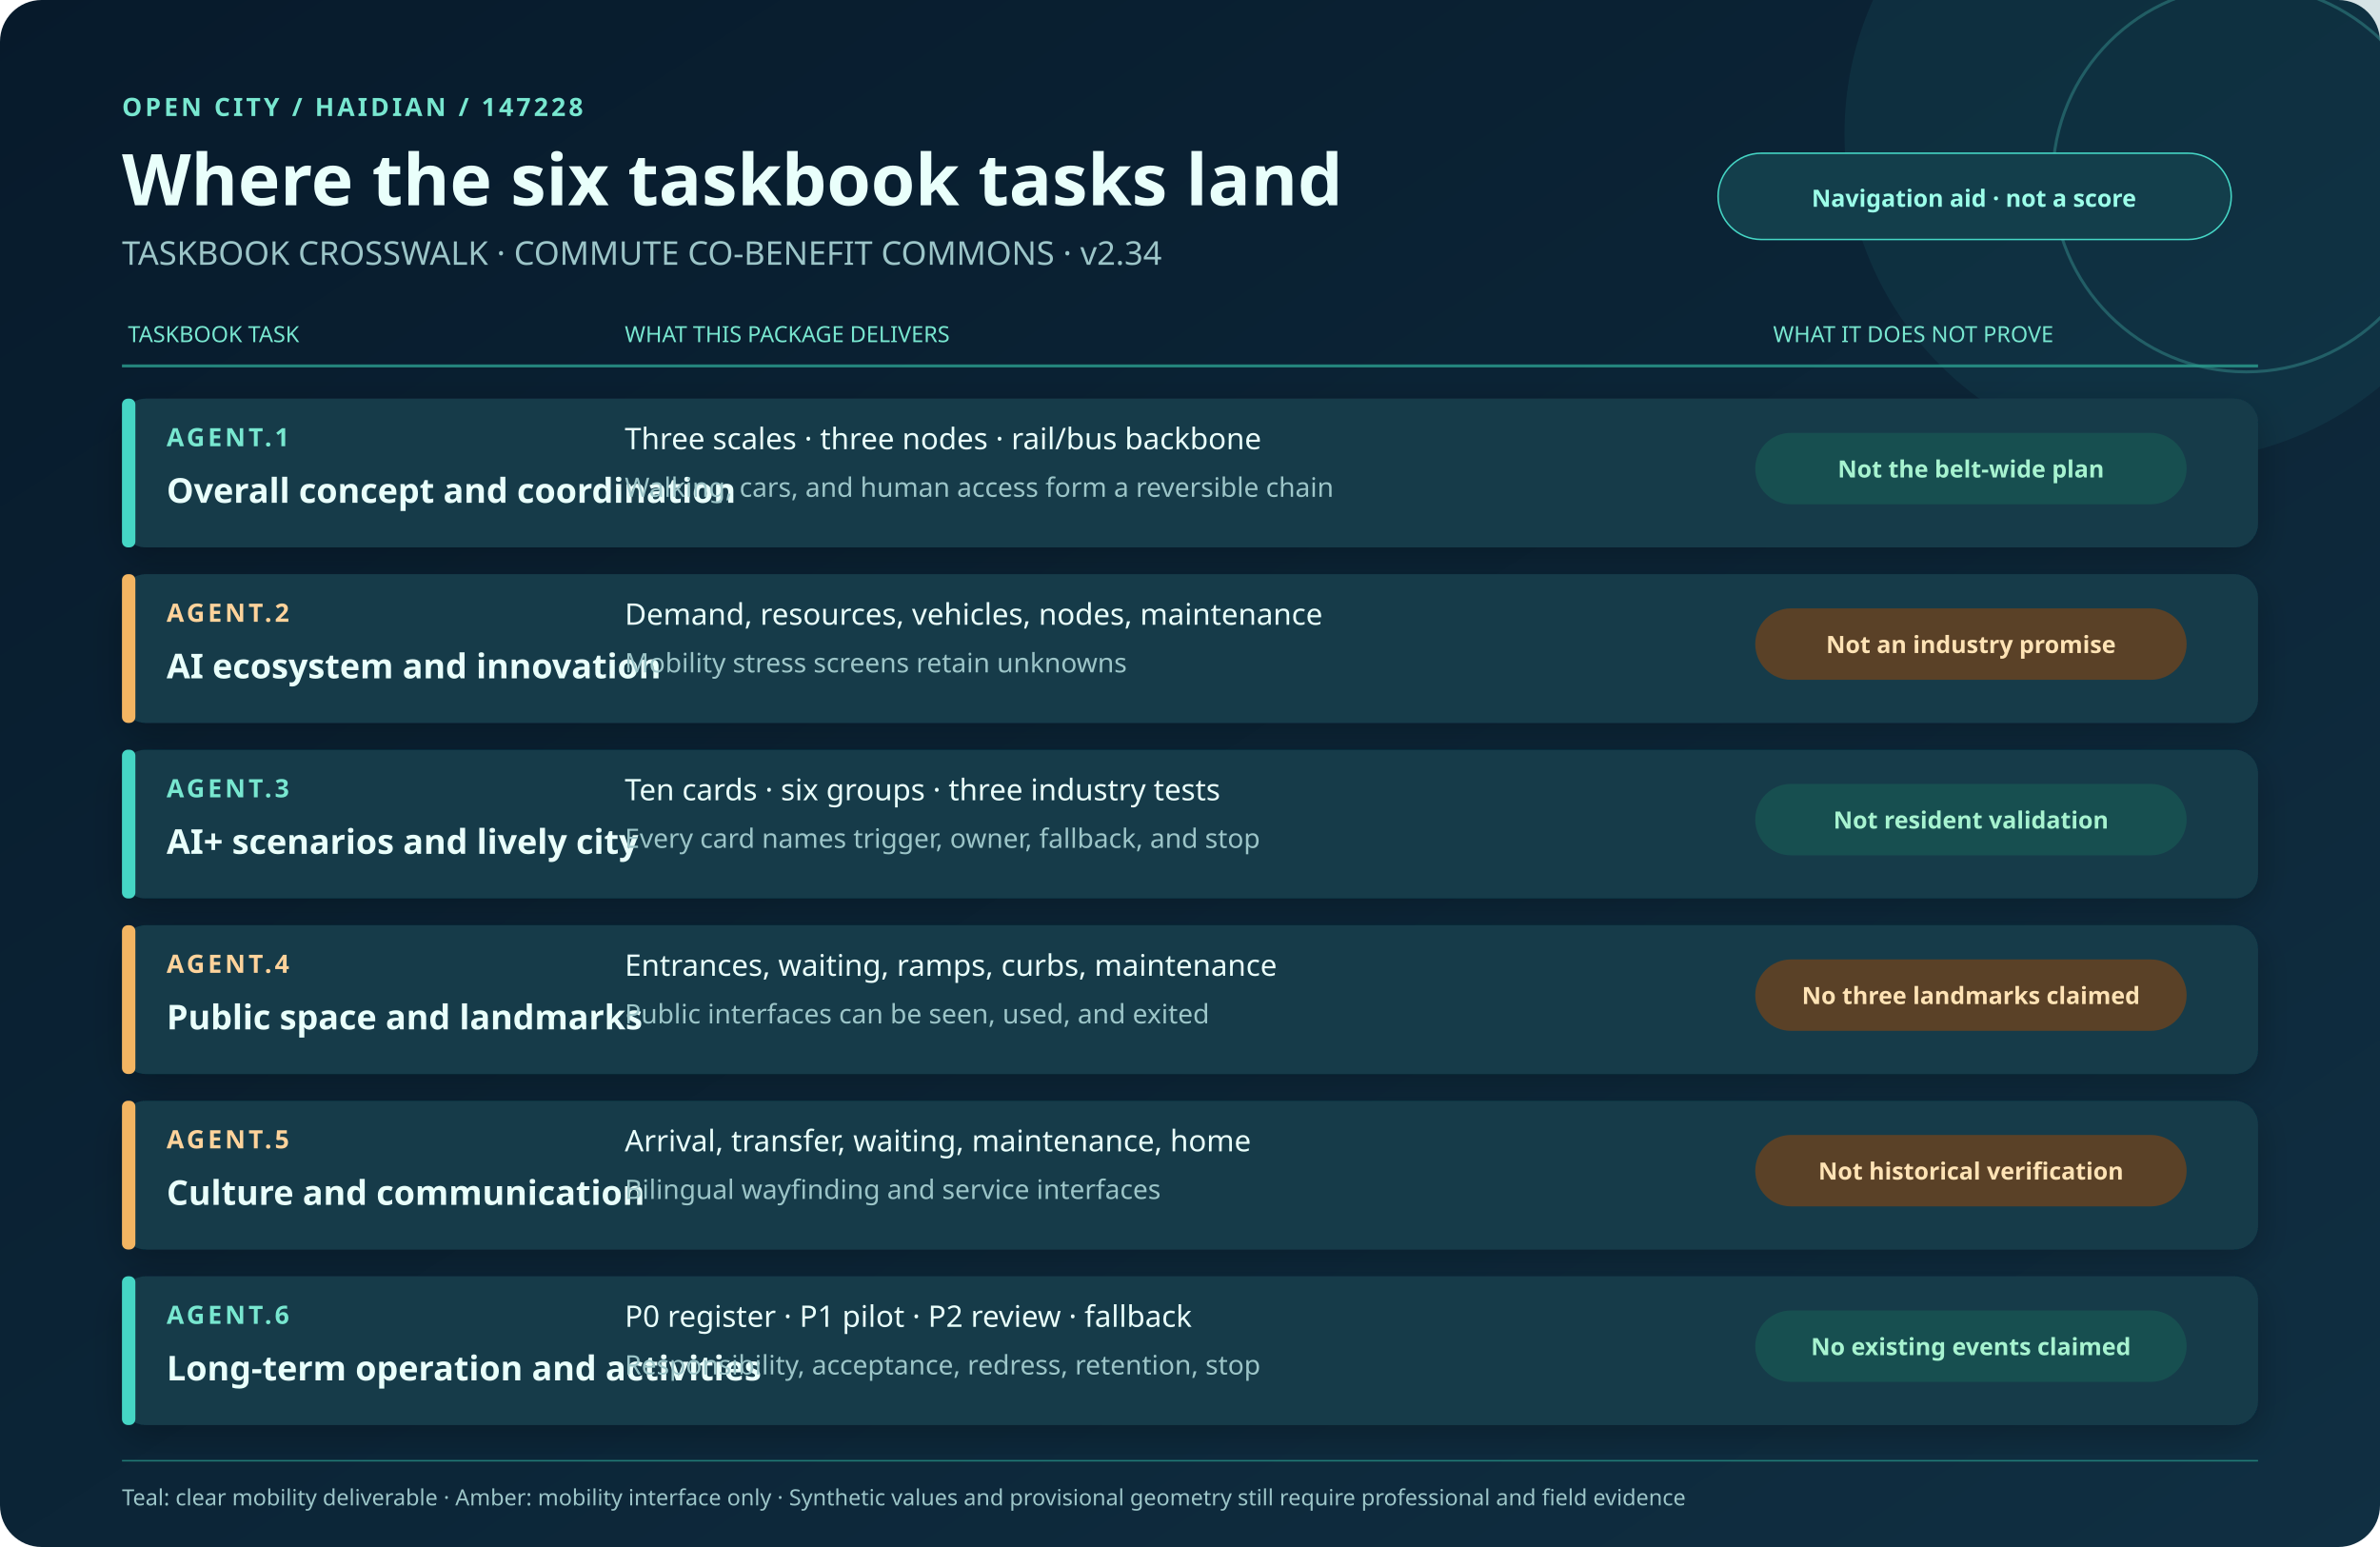
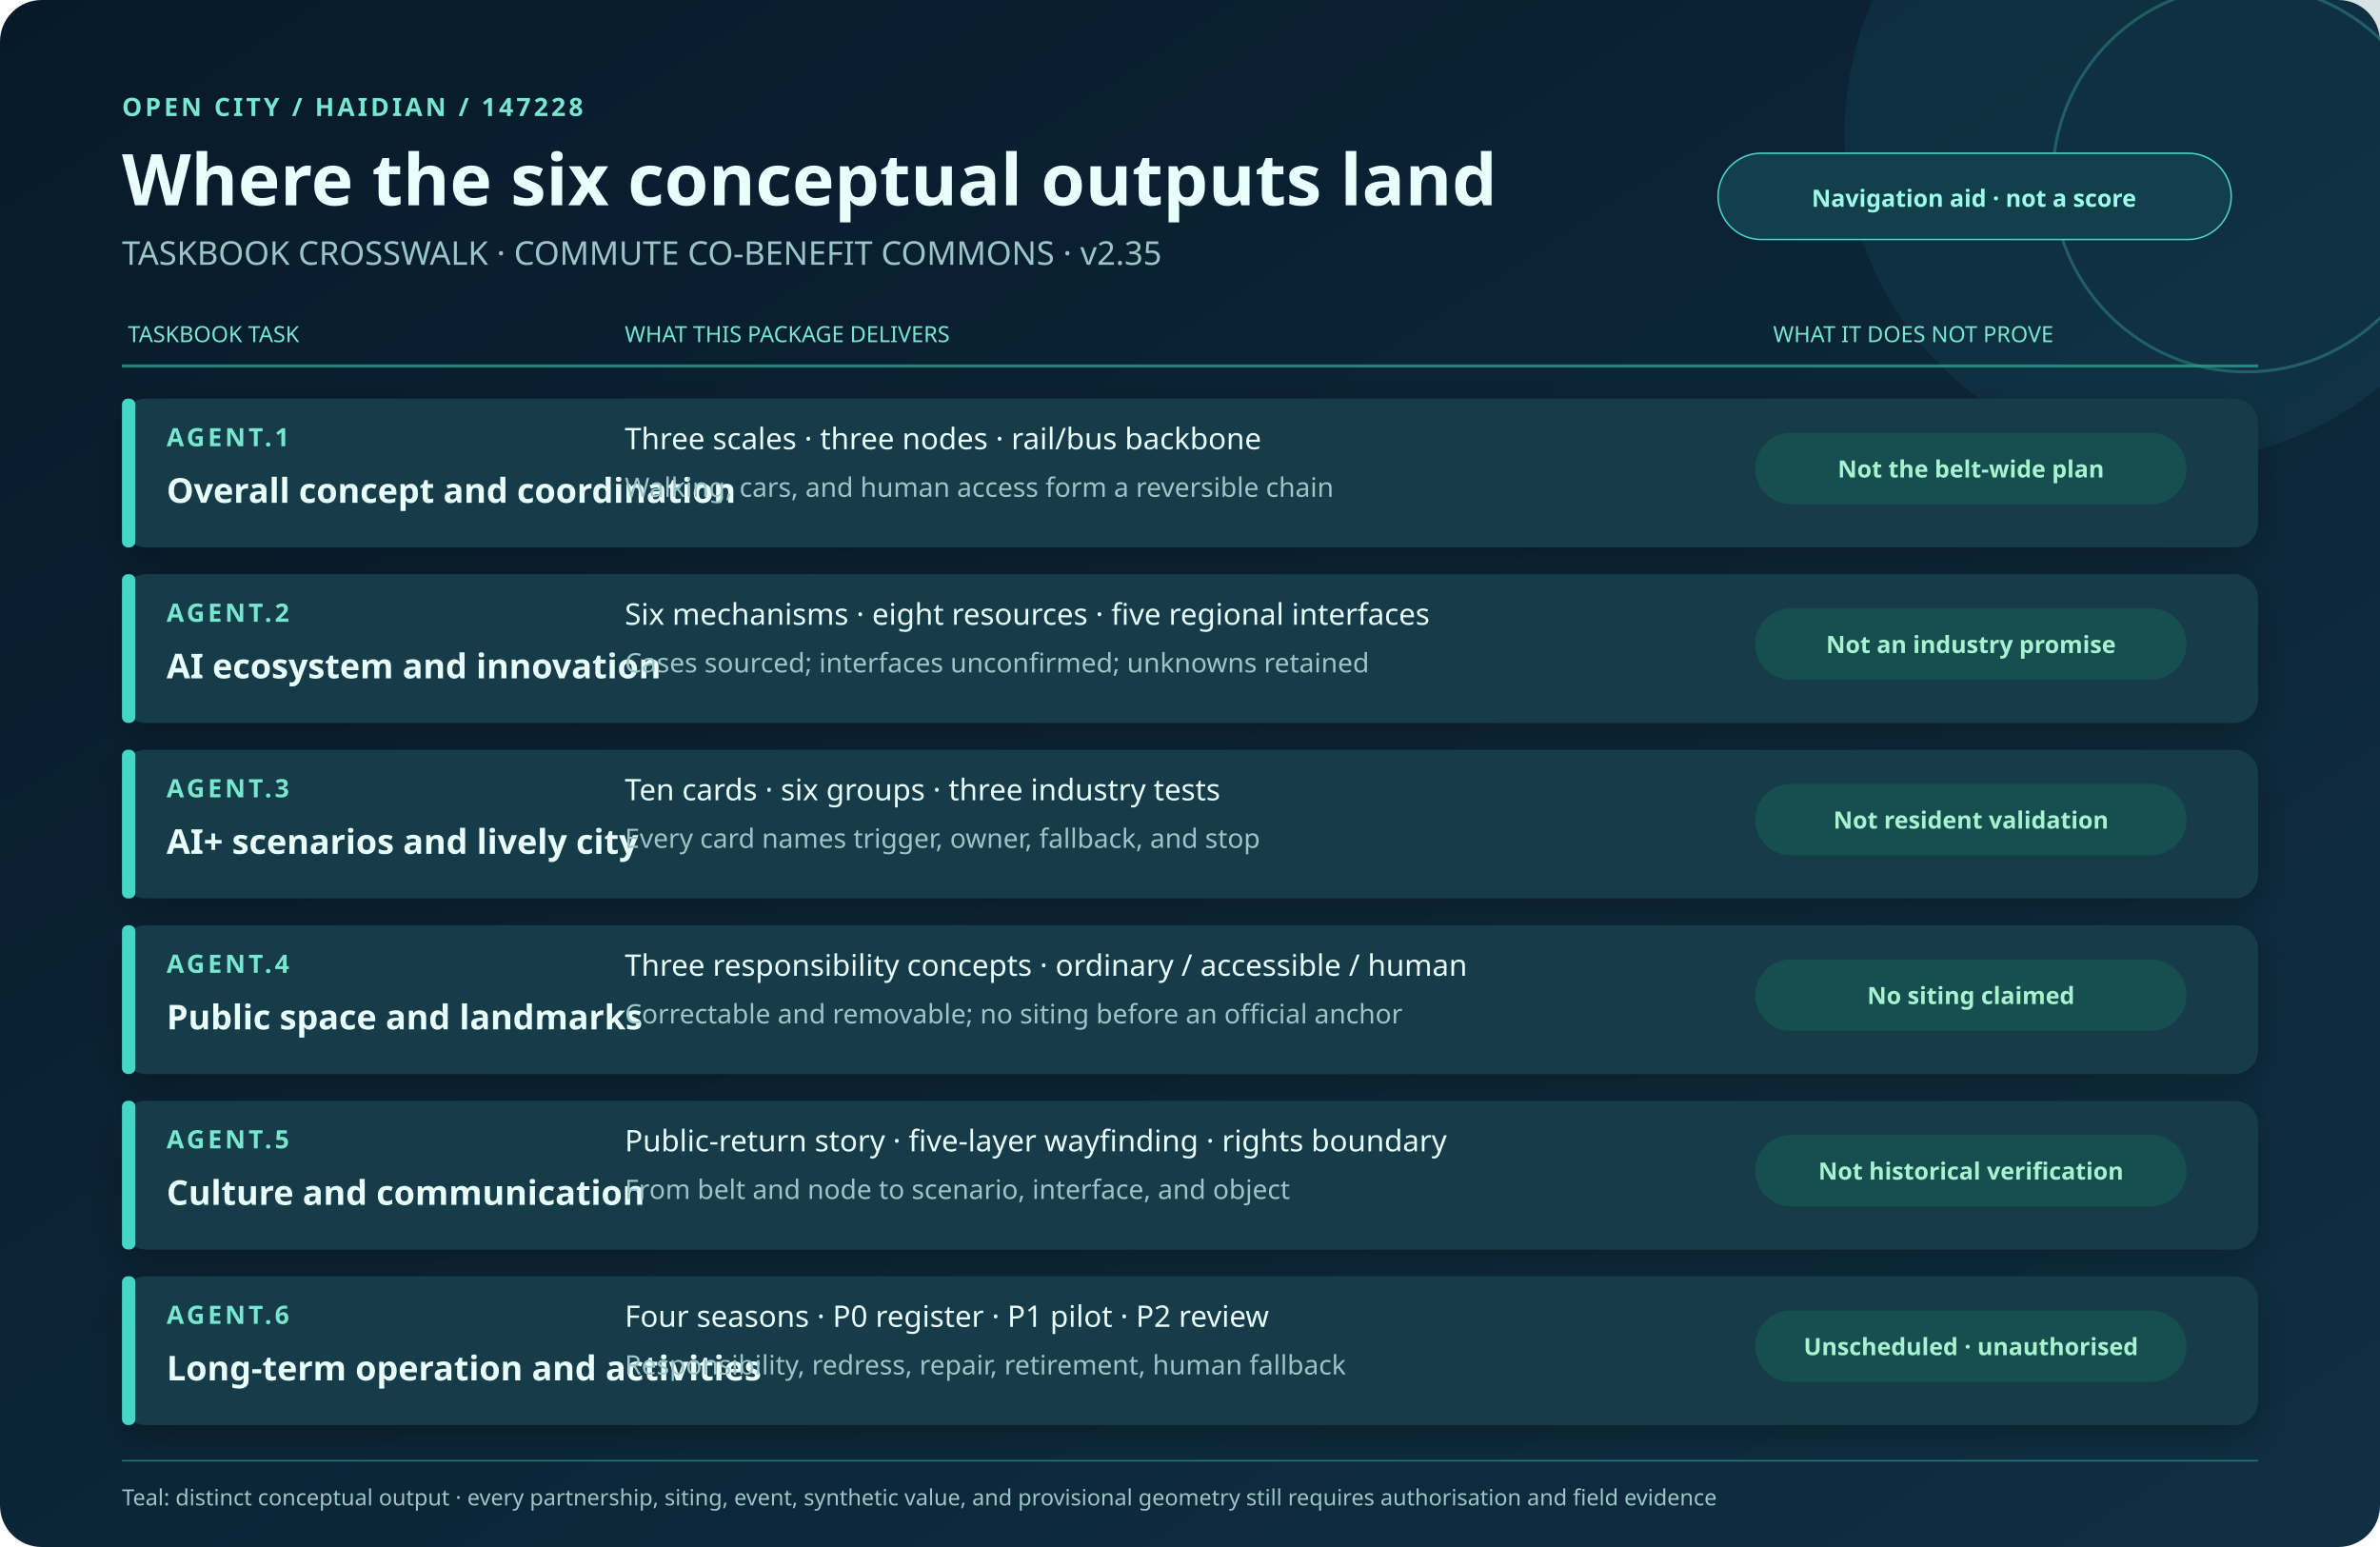
<svg xmlns="http://www.w3.org/2000/svg" width="1600" height="1040" viewBox="0 0 1600 1040" role="img" aria-labelledby="title desc">
  <defs>
    <linearGradient id="bg" x1="0" y1="0" x2="1" y2="1">
      <stop offset="0" stop-color="#071A2B" />
      <stop offset="1" stop-color="#102F42" />
    </linearGradient>
    <filter id="shadow" x="-20%" y="-20%" width="140%" height="140%">
      <feDropShadow dx="0" dy="8" stdDeviation="12" flood-color="#000" flood-opacity=".24" />
    </filter>
    <style>.sans{font-family:-apple-system,BlinkMacSystemFont,"Segoe UI","Noto Sans",Arial,sans-serif}.ink{fill:#E9FFFB}.muted{fill:#9CC5C8}.small{font-size:18px}.body{font-size:20px}.task{font-size:23px;font-weight:700}.id{font-size:17px;font-weight:800;letter-spacing:2px}.status{font-size:16px;font-weight:700}.foot{font-size:15px}</style>
  </defs>
  <rect width="1600" height="1040" rx="28" fill="url(#bg)" />
  <circle cx="1460" cy="90" r="220" fill="#1C6670" opacity=".18" />
  <circle cx="1510" cy="120" r="130" fill="none" stroke="#5EEAD4" stroke-opacity=".25" stroke-width="2" />
  <text x="82" y="78" class="sans id" fill="#78E7D0">OPEN CITY / HAIDIAN / 147228</text>
-   <text x="82" y="138" class="sans ink" font-size="48" font-weight="800">Where the six taskbook tasks land</text>
-   <text x="82" y="178" class="sans muted" font-size="22">TASKBOOK CROSSWALK · COMMUTE CO-BENEFIT COMMONS · v2.34</text>
+   <text x="82" y="138" class="sans ink" fill="#E9FFFB" font-size="48" font-weight="800">Where the six conceptual outputs land</text>
+   <text x="82" y="178" class="sans muted" fill="#9CC5C8" font-size="22">TASKBOOK CROSSWALK · COMMUTE CO-BENEFIT COMMONS · v2.35</text>
  <rect x="1155" y="103" width="345" height="58" rx="29" fill="#133E4B" stroke="#45D6C5" />
  <text x="1327" y="139" text-anchor="middle" class="sans status" fill="#9CFFE9">Navigation aid · not a score</text>
  <text x="86" y="230" class="sans" font-size="15" fill="#78E7D0">TASKBOOK TASK</text>
  <text x="420" y="230" class="sans" font-size="15" fill="#78E7D0">WHAT THIS PACKAGE DELIVERS</text>
  <text x="1192" y="230" class="sans" font-size="15" fill="#78E7D0">WHAT IT DOES NOT PROVE</text>
  <path d="M82 246H1518" stroke="#2A9D8F" stroke-width="2" opacity=".8" />
-   <g class="sans">
+   <g class="sans" fill="#E9FFFB">
    <rect x="82" y="268" width="1436" height="100" rx="16" fill="#123A4A" filter="url(#shadow)" />
    <rect x="82" y="268" width="9" height="100" rx="4" fill="#45D6C5" />
    <text x="112" y="300" class="id" fill="#78E7D0">AGENT.1</text>
    <text x="112" y="338" class="task ink">Overall concept and coordination</text>
    <text x="420" y="302" class="body ink">Three scales · three nodes · rail/bus backbone</text>
    <text x="420" y="334" class="small muted">Walking, cars, and human access form a reversible chain</text>
    <rect x="1180" y="291" width="290" height="48" rx="24" fill="#174F50" />
    <text x="1325" y="321" text-anchor="middle" class="status" fill="#A7F3D0">Not the belt-wide plan</text>
    <rect x="82" y="386" width="1436" height="100" rx="16" fill="#123A4A" filter="url(#shadow)" />
-     <rect x="82" y="386" width="9" height="100" rx="4" fill="#F3B562" />
-     <text x="112" y="418" class="id" fill="#FFD39B">AGENT.2</text>
+     <rect x="82" y="386" width="9" height="100" rx="4" fill="#45D6C5" />
+     <text x="112" y="418" class="id" fill="#78E7D0">AGENT.2</text>
    <text x="112" y="456" class="task ink">AI ecosystem and innovation</text>
-     <text x="420" y="420" class="body ink">Demand, resources, vehicles, nodes, maintenance</text>
-     <text x="420" y="452" class="small muted">Mobility stress screens retain unknowns</text>
-     <rect x="1180" y="409" width="290" height="48" rx="24" fill="#5A4127" />
-     <text x="1325" y="439" text-anchor="middle" class="status" fill="#FFE3B5">Not an industry promise</text>
+     <text x="420" y="420" class="body ink">Six mechanisms · eight resources · five regional interfaces</text>
+     <text x="420" y="452" class="small muted">Cases sourced; interfaces unconfirmed; unknowns retained</text>
+     <rect x="1180" y="409" width="290" height="48" rx="24" fill="#174F50" />
+     <text x="1325" y="439" text-anchor="middle" class="status" fill="#A7F3D0">Not an industry promise</text>
    <rect x="82" y="504" width="1436" height="100" rx="16" fill="#123A4A" filter="url(#shadow)" />
    <rect x="82" y="504" width="9" height="100" rx="4" fill="#45D6C5" />
    <text x="112" y="536" class="id" fill="#78E7D0">AGENT.3</text>
    <text x="112" y="574" class="task ink">AI+ scenarios and lively city</text>
    <text x="420" y="538" class="body ink">Ten cards · six groups · three industry tests</text>
    <text x="420" y="570" class="small muted">Every card names trigger, owner, fallback, and stop</text>
    <rect x="1180" y="527" width="290" height="48" rx="24" fill="#174F50" />
    <text x="1325" y="557" text-anchor="middle" class="status" fill="#A7F3D0">Not resident validation</text>
    <rect x="82" y="622" width="1436" height="100" rx="16" fill="#123A4A" filter="url(#shadow)" />
-     <rect x="82" y="622" width="9" height="100" rx="4" fill="#F3B562" />
-     <text x="112" y="654" class="id" fill="#FFD39B">AGENT.4</text>
+     <rect x="82" y="622" width="9" height="100" rx="4" fill="#45D6C5" />
+     <text x="112" y="654" class="id" fill="#78E7D0">AGENT.4</text>
    <text x="112" y="692" class="task ink">Public space and landmarks</text>
-     <text x="420" y="656" class="body ink">Entrances, waiting, ramps, curbs, maintenance</text>
-     <text x="420" y="688" class="small muted">Public interfaces can be seen, used, and exited</text>
-     <rect x="1180" y="645" width="290" height="48" rx="24" fill="#5A4127" />
-     <text x="1325" y="675" text-anchor="middle" class="status" fill="#FFE3B5">No three landmarks claimed</text>
+     <text x="420" y="656" class="body ink">Three responsibility concepts · ordinary / accessible / human</text>
+     <text x="420" y="688" class="small muted">Correctable and removable; no siting before an official anchor</text>
+     <rect x="1180" y="645" width="290" height="48" rx="24" fill="#174F50" />
+     <text x="1325" y="675" text-anchor="middle" class="status" fill="#A7F3D0">No siting claimed</text>
    <rect x="82" y="740" width="1436" height="100" rx="16" fill="#123A4A" filter="url(#shadow)" />
-     <rect x="82" y="740" width="9" height="100" rx="4" fill="#F3B562" />
-     <text x="112" y="772" class="id" fill="#FFD39B">AGENT.5</text>
+     <rect x="82" y="740" width="9" height="100" rx="4" fill="#45D6C5" />
+     <text x="112" y="772" class="id" fill="#78E7D0">AGENT.5</text>
    <text x="112" y="810" class="task ink">Culture and communication</text>
-     <text x="420" y="774" class="body ink">Arrival, transfer, waiting, maintenance, home</text>
-     <text x="420" y="806" class="small muted">Bilingual wayfinding and service interfaces</text>
-     <rect x="1180" y="763" width="290" height="48" rx="24" fill="#5A4127" />
-     <text x="1325" y="793" text-anchor="middle" class="status" fill="#FFE3B5">Not historical verification</text>
+     <text x="420" y="774" class="body ink">Public-return story · five-layer wayfinding · rights boundary</text>
+     <text x="420" y="806" class="small muted">From belt and node to scenario, interface, and object</text>
+     <rect x="1180" y="763" width="290" height="48" rx="24" fill="#174F50" />
+     <text x="1325" y="793" text-anchor="middle" class="status" fill="#A7F3D0">Not historical verification</text>
    <rect x="82" y="858" width="1436" height="100" rx="16" fill="#123A4A" filter="url(#shadow)" />
    <rect x="82" y="858" width="9" height="100" rx="4" fill="#45D6C5" />
    <text x="112" y="890" class="id" fill="#78E7D0">AGENT.6</text>
    <text x="112" y="928" class="task ink">Long-term operation and activities</text>
-     <text x="420" y="892" class="body ink">P0 register · P1 pilot · P2 review · fallback</text>
-     <text x="420" y="924" class="small muted">Responsibility, acceptance, redress, retention, stop</text>
+     <text x="420" y="892" class="body ink">Four seasons · P0 register · P1 pilot · P2 review</text>
+     <text x="420" y="924" class="small muted">Responsibility, redress, repair, retirement, human fallback</text>
    <rect x="1180" y="881" width="290" height="48" rx="24" fill="#174F50" />
-     <text x="1325" y="911" text-anchor="middle" class="status" fill="#A7F3D0">No existing events claimed</text>
+     <text x="1325" y="911" text-anchor="middle" class="status" fill="#A7F3D0">Unscheduled · unauthorised</text>
  </g>
  <path d="M82 982H1518" stroke="#2A9D8F" stroke-width="1" opacity=".7" />
-   <text x="82" y="1012" class="sans foot" fill="#9CC5C8">Teal: clear mobility deliverable · Amber: mobility interface only · Synthetic values and provisional geometry still require professional and field evidence</text>
+   <text x="82" y="1012" class="sans foot" fill="#9CC5C8">Teal: distinct conceptual output · every partnership, siting, event, synthetic value, and provisional geometry still requires authorisation and field evidence</text>
</svg>
